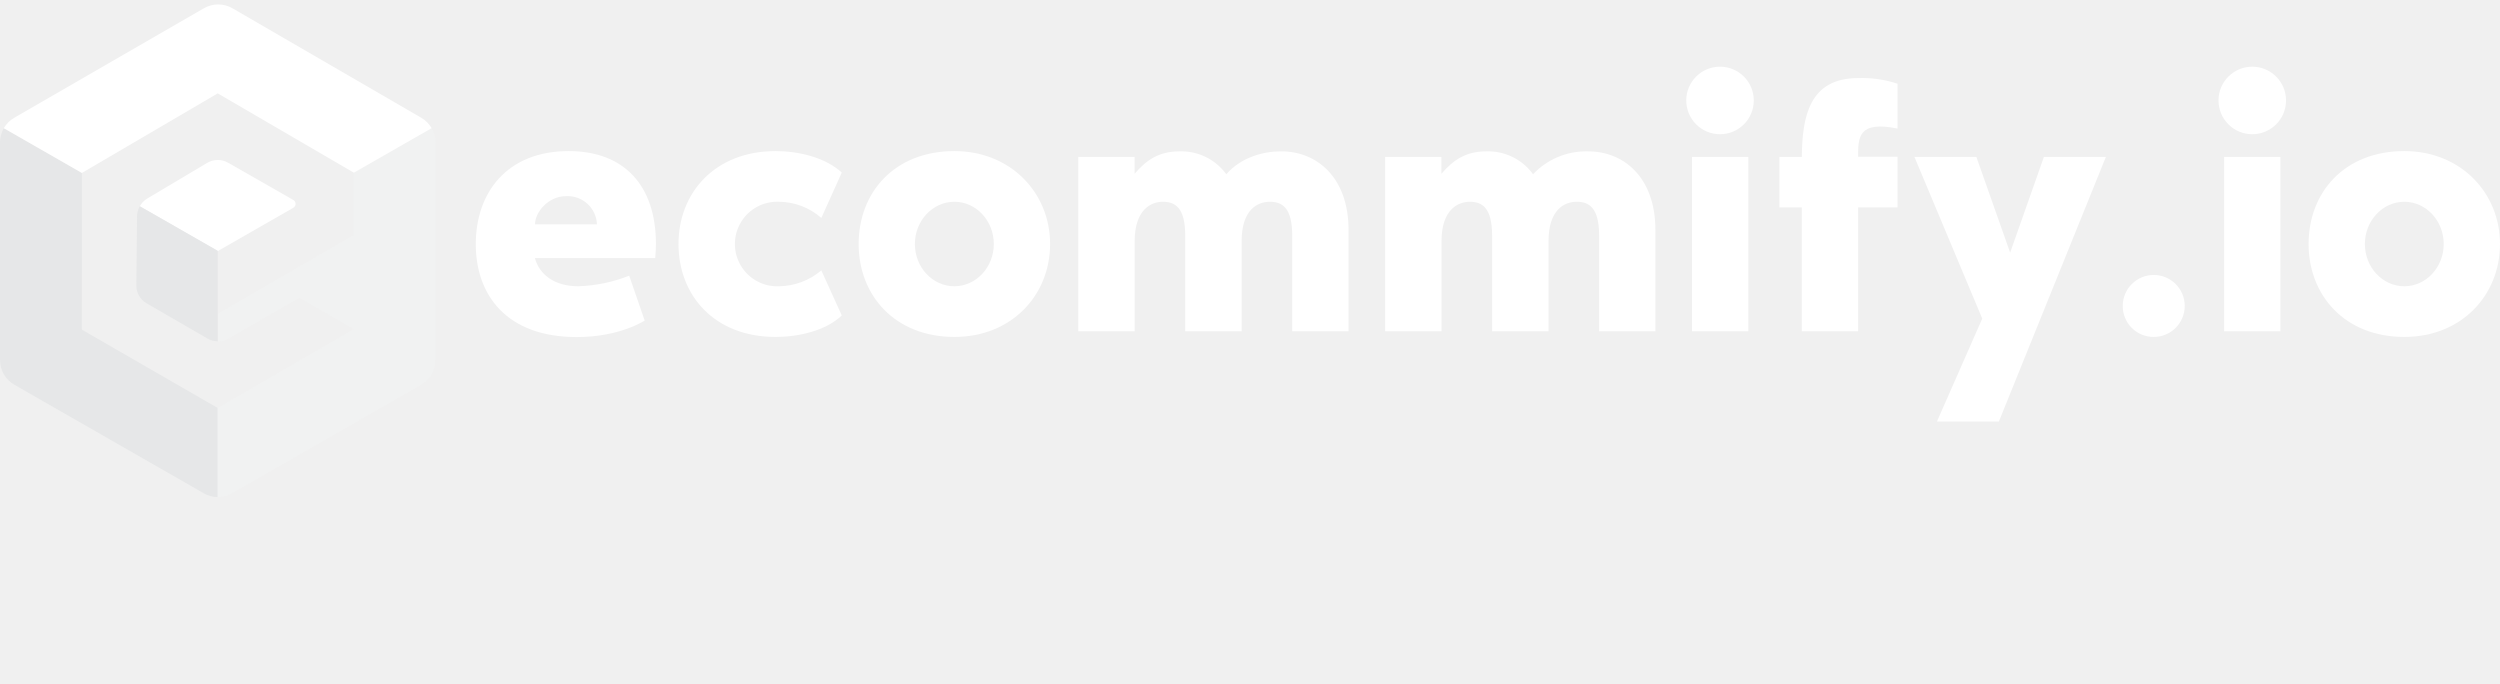
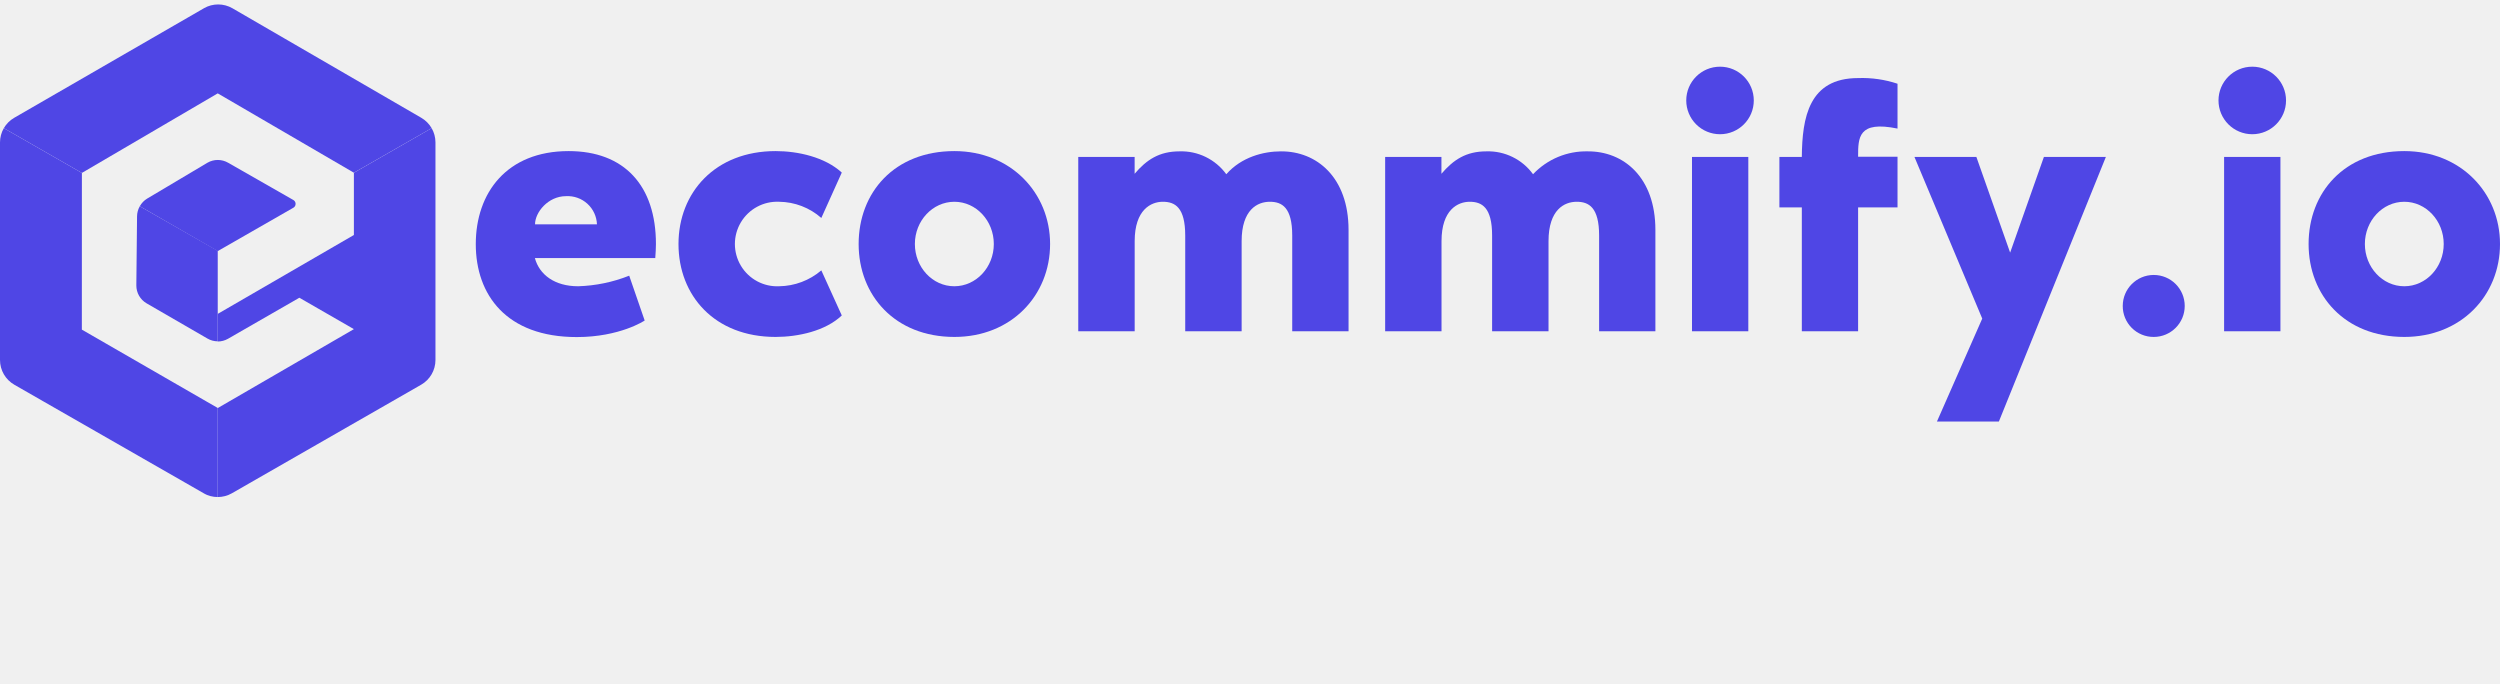
<svg xmlns="http://www.w3.org/2000/svg" viewBox="0 0 557.45 152.5">
  <defs>
-     <style>.cls-1{fill:none;}.cls-2{fill:#fff;}.cls-3{clip-path:url(#clip-path);}.cls-4{fill:#e6e7e8;}.cls-5{fill:#f1f2f2;}</style>
+     <style>.cls-1{fill:none;}.cls-2{fill:#4f46e5;}.cls-3{clip-path:url(#clip-path);}.cls-4{fill:#4f46e5;}.cls-5{fill:#4f46e5;}</style>
    <clipPath id="clip-path" transform="translate(0 0.99)">
      <path class="cls-1" d="M45.47.85,3.18,25.27A6.34,6.34,0,0,0,0,30.78v48.5A6.36,6.36,0,0,0,3.2,84.8L45.39,109a6.36,6.36,0,0,0,6.32,0L93.9,84.8a6.36,6.36,0,0,0,3.2-5.52V30.77a6.35,6.35,0,0,0-3.17-5.5L51.84.86A6.36,6.36,0,0,0,45.47.85Z" />
    </clipPath>
  </defs>
  <g id="Layer_2" data-name="Layer 2">
    <g id="Layer_1-2" data-name="Layer 1">
      <path class="cls-2" d="M146.11,56.56H119.27c1,3.69,4.39,6.28,9.65,6.28a33.57,33.57,0,0,0,11.38-2.36l3.45,10s-5.49,3.69-15.14,3.69c-15.7,0-22.52-9.42-22.52-20.72C106.09,42,113,32.7,126.8,32.7c12.4,0,19.46,7.69,19.46,20.72C146.26,54.28,146.19,55.54,146.11,56.56Zm-13-7.53a6.54,6.54,0,0,0-6.9-6.28c-4,0-6.91,3.61-6.91,6.28Z" transform="translate(0 0.99)" />
      <path class="cls-2" d="M187.7,69.35c-3.61,3.45-9.73,4.79-14.76,4.79-13.65,0-21.65-9.26-21.65-20.72s8.16-20.72,21.65-20.72c5,0,11,1.34,14.76,4.79l-4.56,10.12A14.45,14.45,0,0,0,173.73,44a9.43,9.43,0,1,0,0,18.84,14.81,14.81,0,0,0,9.41-3.54Z" transform="translate(0 0.99)" />
      <path class="cls-2" d="M234.15,53.42c0,11.46-8.63,20.72-21.34,20.72-13.26,0-21.35-9.26-21.35-20.72s7.93-20.72,21.35-20.72C225.36,32.7,234.15,42,234.15,53.42Zm-12.55,0c0-5.18-3.93-9.42-8.79-9.42S204,48.24,204,53.42s3.92,9.42,8.79,9.42S221.6,58.6,221.6,53.42Z" transform="translate(0 0.99)" />
      <path class="cls-2" d="M300.7,50.28v22.6H288.14V51.53c0-6.27-2.28-7.53-5-7.53s-6.28,1.73-6.28,8.79V72.88H264.28V51.53c0-6.27-2.27-7.53-5-7.53-2.59,0-6.27,1.73-6.27,8.79V72.88H240.43V34H253v3.76c2.66-3.13,5.49-5,10-5a12.4,12.4,0,0,1,10.44,5.1c3.37-3.84,8.31-5.1,12.16-5.1C293.56,32.7,300.7,38.51,300.7,50.28Z" transform="translate(0 0.99)" />
      <path class="cls-2" d="M369.12,50.28v22.6H356.57V51.53c0-6.27-2.28-7.53-5-7.53s-6.28,1.73-6.28,8.79V72.88H332.71V51.53c0-6.27-2.27-7.53-5-7.53-2.59,0-6.28,1.73-6.28,8.79V72.88H308.86V34h12.55v3.76c2.67-3.13,5.5-5,10-5a12.38,12.38,0,0,1,10.43,5.1,16.24,16.24,0,0,1,12.17-5.1C362,32.7,369.12,38.51,369.12,50.28Z" transform="translate(0 0.99)" />
      <path class="cls-2" d="M376,21.4a7.53,7.53,0,1,1,7.53,7.54A7.53,7.53,0,0,1,376,21.4ZM377.28,34h12.56V72.88H377.28Z" transform="translate(0 0.99)" />
      <path class="cls-2" d="M401.77,34c.08-8.79,1.57-17.58,12.55-17.58a25,25,0,0,1,8.79,1.26v10c-8.79-1.81-8.79,2-8.79,6.28h8.79v11.3h-8.79V72.88H401.77V45.26h-5V34Z" transform="translate(0 0.99)" />
      <path class="cls-2" d="M469.57,34,445.71,93H431.9L442,70.05,426.88,34h13.81l7.53,21.34L455.75,34Z" transform="translate(0 0.99)" />
      <path class="cls-2" d="M473.33,67.23a6.91,6.91,0,1,1,6.91,6.91A6.87,6.87,0,0,1,473.33,67.23Z" transform="translate(0 0.99)" />
      <path class="cls-2" d="M494.68,21.4a7.53,7.53,0,1,1,7.53,7.54A7.53,7.53,0,0,1,494.68,21.4ZM495.93,34h12.56V72.88H495.93Z" transform="translate(0 0.99)" />
      <path class="cls-2" d="M557.45,53.42c0,11.46-8.63,20.72-21.34,20.72-13.26,0-21.34-9.26-21.34-20.72s7.92-20.72,21.34-20.72C548.67,32.7,557.45,42,557.45,53.42Zm-12.55,0c0-5.18-3.93-9.42-8.79-9.42s-8.79,4.24-8.79,9.42,3.92,9.42,8.79,9.42S544.9,58.6,544.9,53.42Z" transform="translate(0 0.99)" />
      <g class="cls-3">
        <polygon class="cls-4" points="18.26 38.56 18.26 38.56 0 28.09 0 83.96 48.55 111.78 48.55 90.97 18.25 73.5 18.26 38.56" />
        <path class="cls-2" d="M65.33,43.56,50.87,35.3a4.6,4.6,0,0,0-4.62,0l-13.45,8A4.6,4.6,0,0,0,31.17,45l17.38,10,16.78-9.62A1,1,0,0,0,65.33,43.56Z" transform="translate(0 0.99)" />
        <path class="cls-5" d="M78.91,51.41,48.55,69v6.16a4.67,4.67,0,0,0,2.29-.61l15.91-9.15,12.16,7L48.55,90h0v20.81L97.1,83V27.1L78.91,37.53Z" transform="translate(0 0.99)" />
        <path class="cls-4" d="M48.55,54.93,31.17,45a4.57,4.57,0,0,0-.61,2.25L30.4,62.65a4.6,4.6,0,0,0,2.29,4l13.57,7.85a4.58,4.58,0,0,0,2.29.62V54.93Z" transform="translate(0 0.99)" />
        <polygon class="cls-2" points="78.91 38.51 97.1 28.09 48.66 0 0 28.09 18.26 38.56 48.55 20.82 78.91 38.51" />
        <path class="cls-2" d="M392.15,151.51a.91.91,0,0,0,0-1.82.91.91,0,0,0,0,1.82Z" transform="translate(0 0.99)" />
        <path class="cls-2" d="M392.15,151.51a.91.91,0,0,0,0-1.82.91.91,0,0,0,0,1.82Z" transform="translate(0 0.99)" />
      </g>
    </g>
  </g>
</svg>
